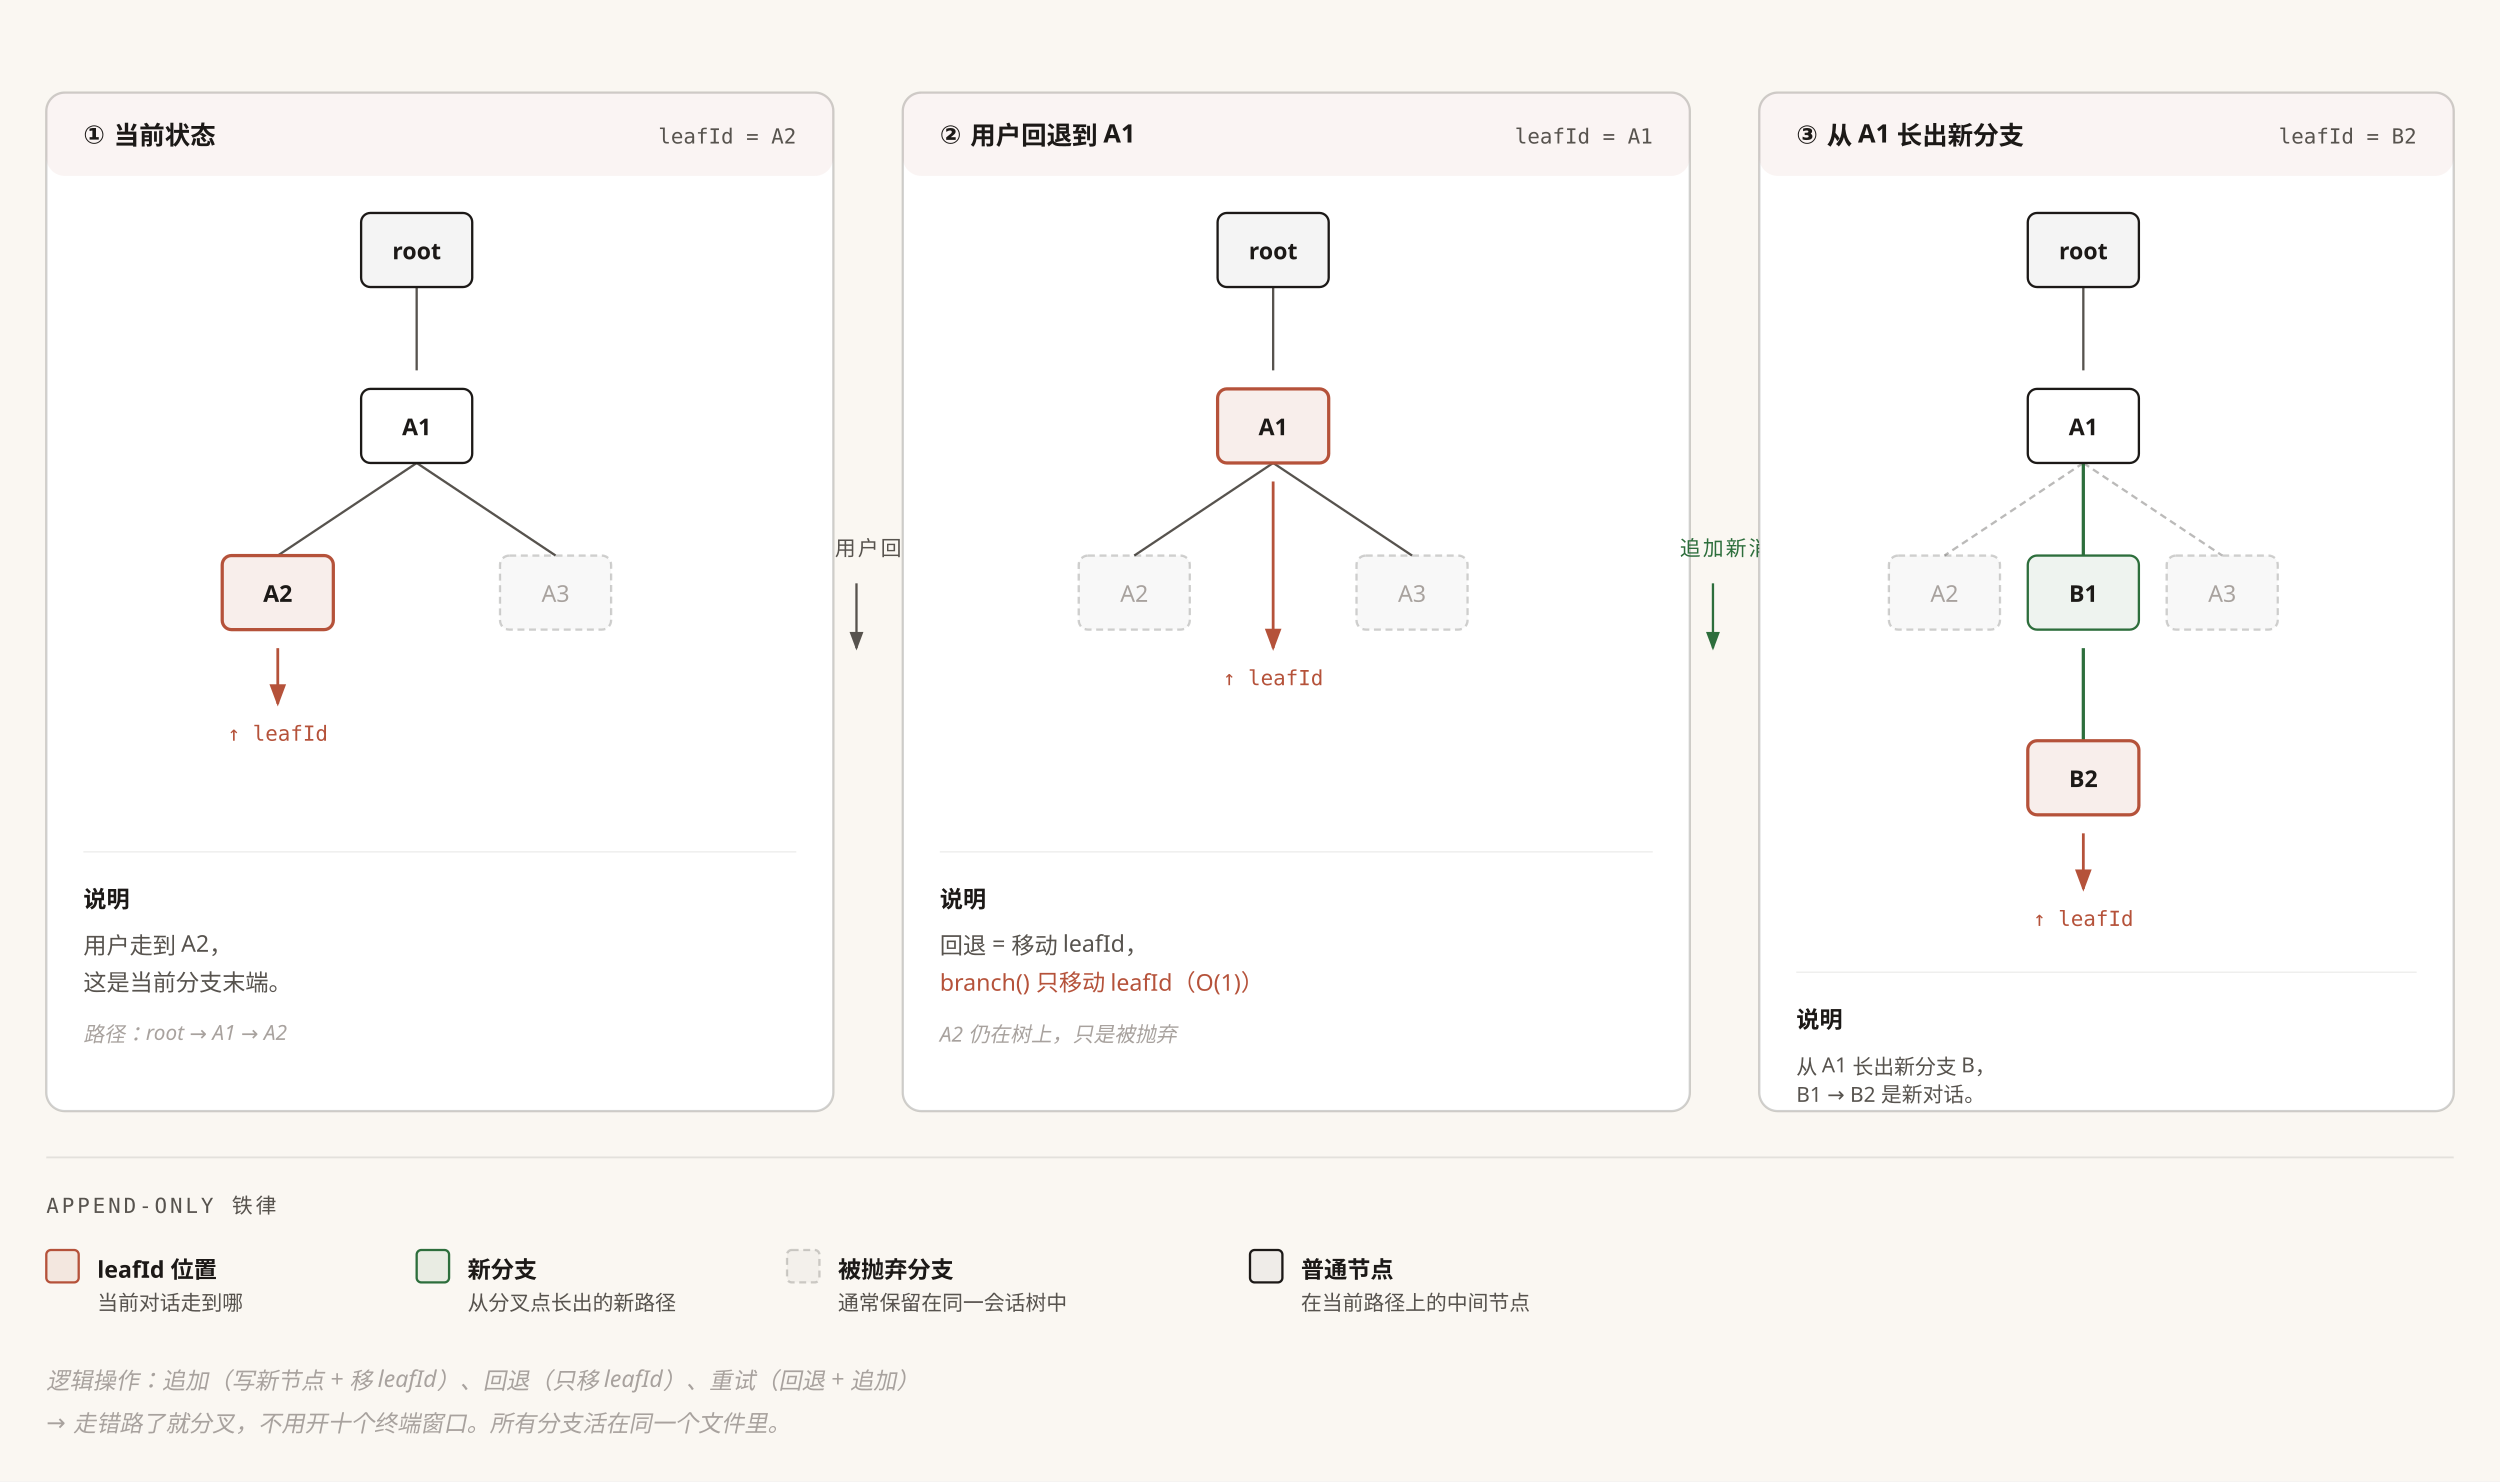
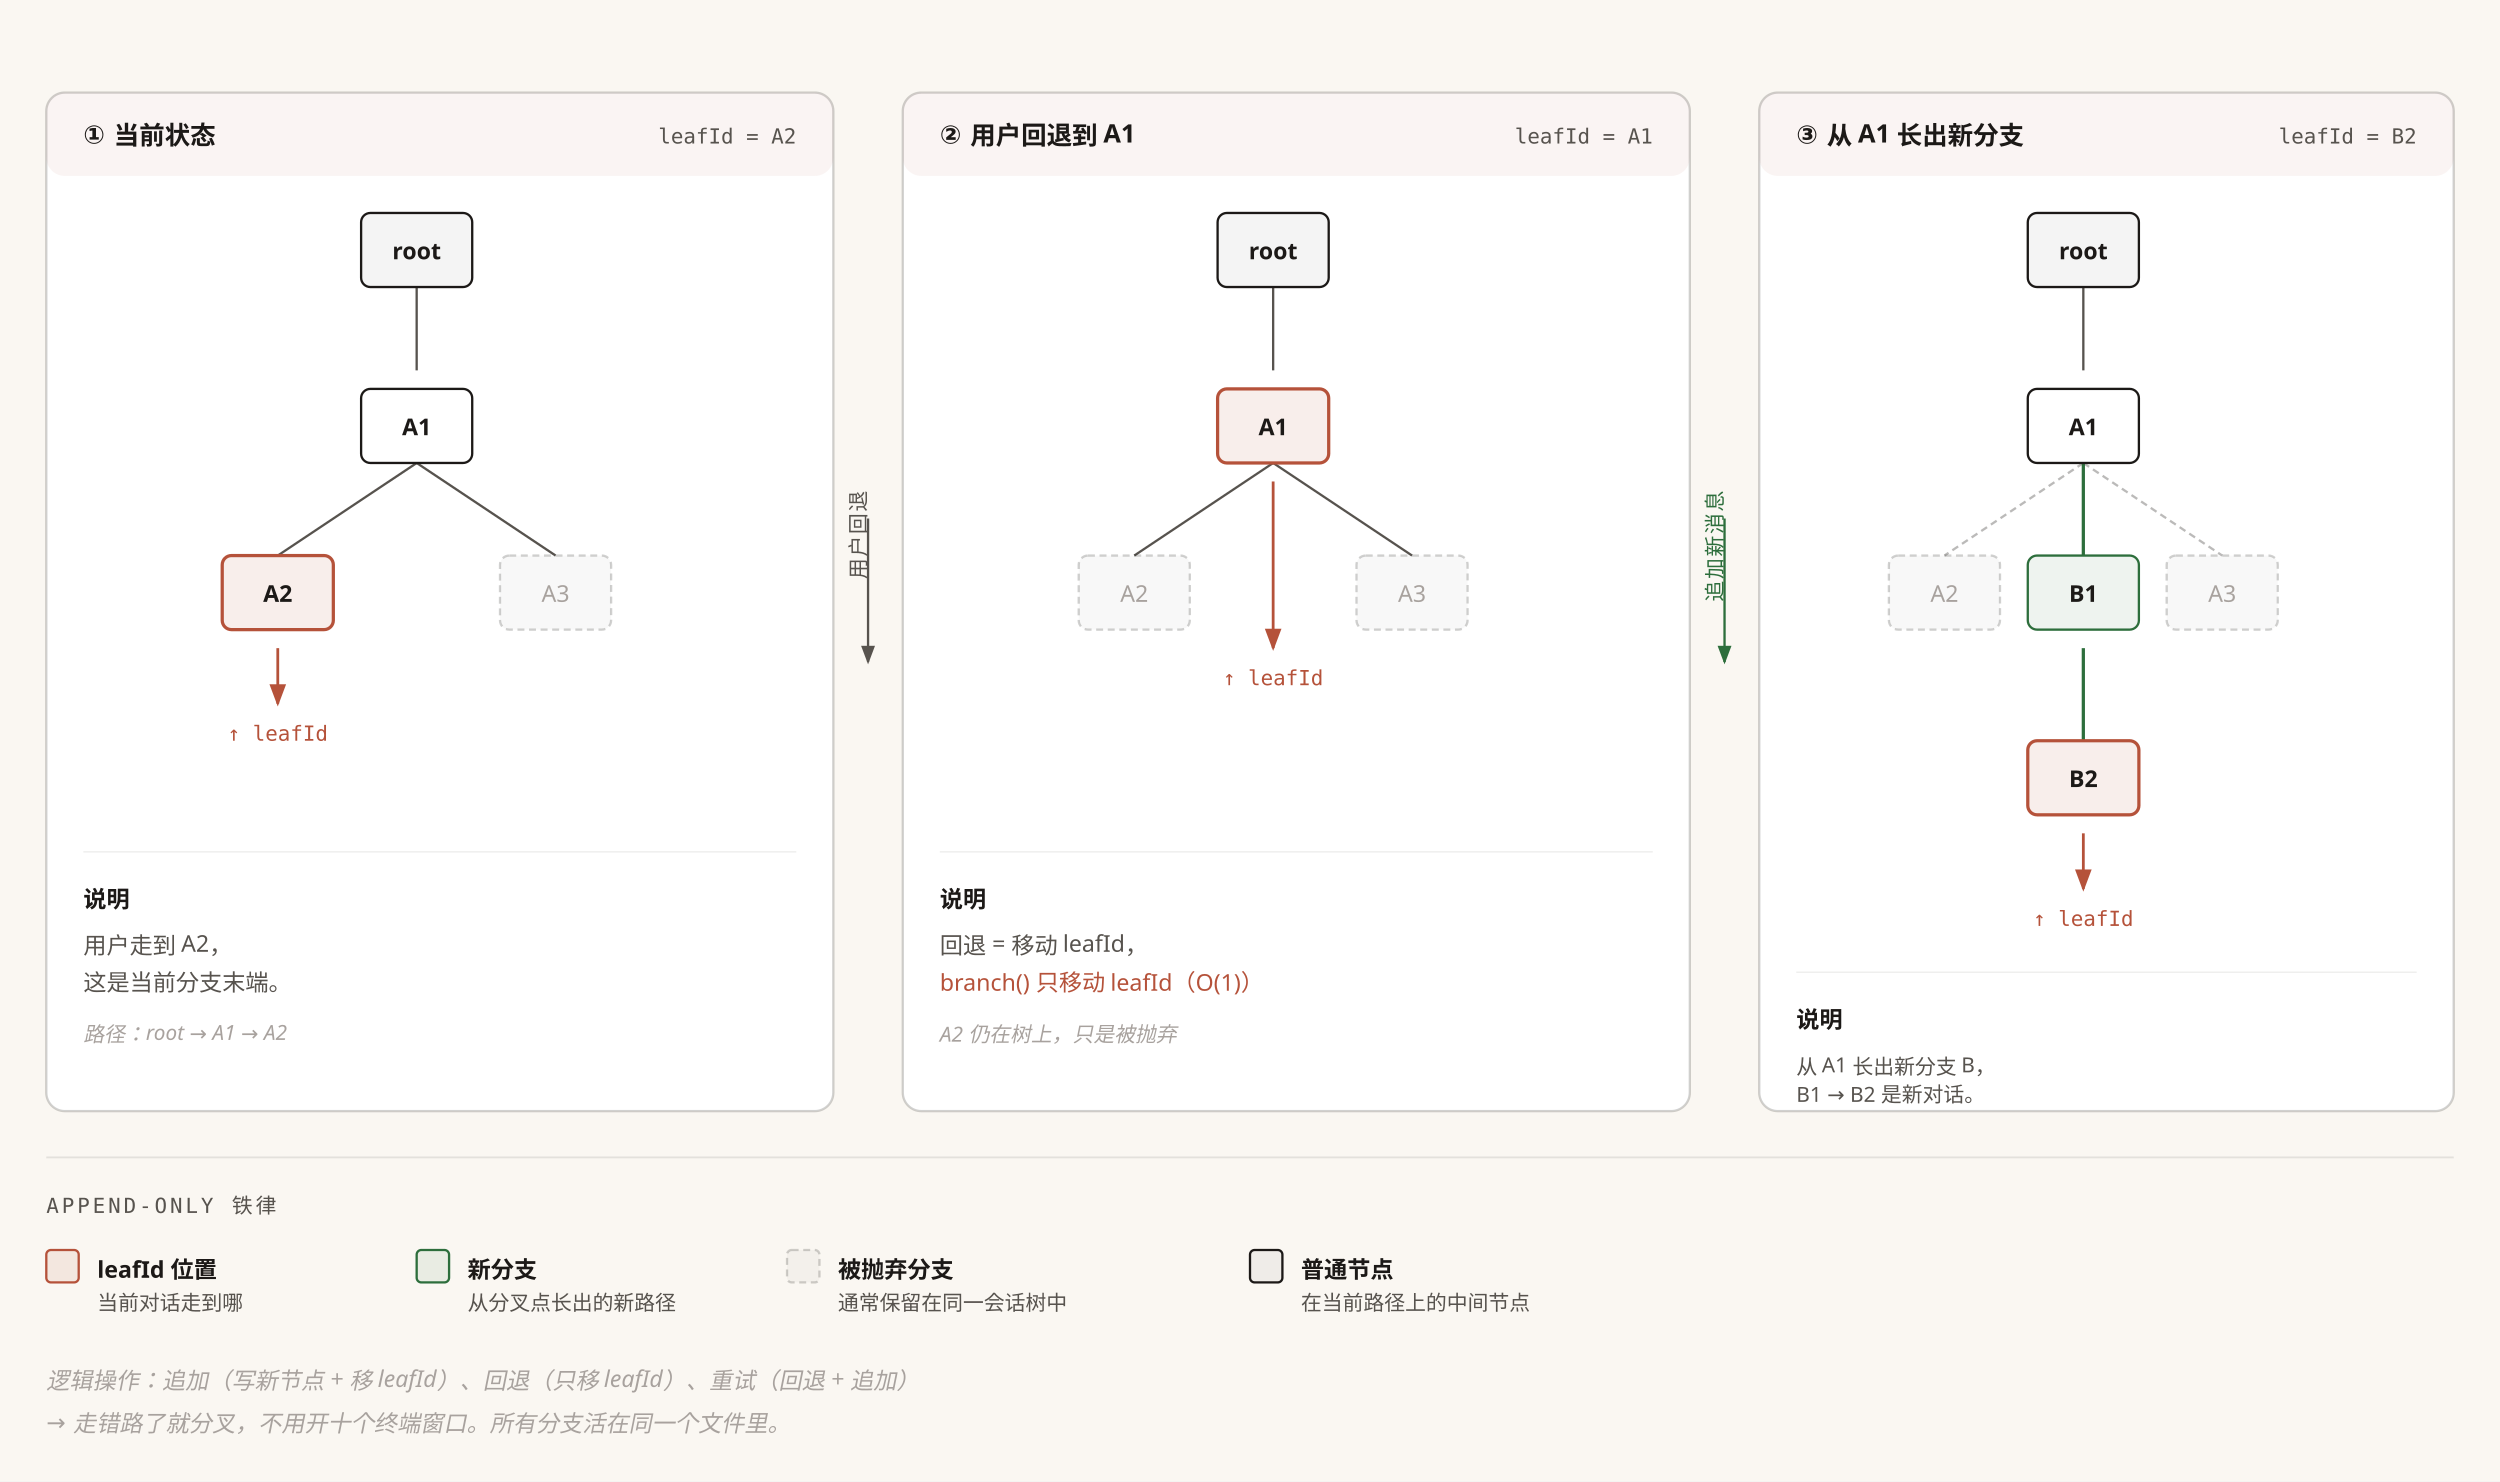
<svg xmlns="http://www.w3.org/2000/svg" viewBox="0 0 1080 640">
  <defs>
    <marker id="arrow" markerWidth="8" markerHeight="6" refX="7" refY="3" orient="auto">
      <polygon points="0 0, 8 3, 0 6" fill="#57534e" />
    </marker>
    <marker id="arrow-green" markerWidth="8" markerHeight="6" refX="7" refY="3" orient="auto">
      <polygon points="0 0, 8 3, 0 6" fill="#2d6e3c" />
    </marker>
    <marker id="arrow-accent" markerWidth="8" markerHeight="6" refX="7" refY="3" orient="auto">
      <polygon points="0 0, 8 3, 0 6" fill="#b5523a" />
    </marker>
  </defs>
  <rect width="1080" height="640" fill="#faf7f2" />
  <g>
    <rect x="20" y="40" width="340" height="440" rx="8" fill="#ffffff" stroke="rgba(28,25,23,0.20)" stroke-width="1" />
    <rect x="20" y="40" width="340" height="36" rx="8" fill="rgba(181,82,58,0.06)" />
    <text x="36" y="62" fill="#1c1917" font-size="11" font-weight="600" font-family="'Geist', sans-serif">① 当前状态</text>
    <text x="344" y="62" fill="#57534e" font-size="9" font-family="'Geist Mono', monospace" text-anchor="end">leafId = A2</text>
    <line x1="180" y1="124" x2="180" y2="160" stroke="#57534e" stroke-width="1" />
    <line x1="180" y1="200" x2="120" y2="240" stroke="#57534e" stroke-width="1" />
    <line x1="180" y1="200" x2="240" y2="240" stroke="#57534e" stroke-width="1" />
    <rect x="156" y="92" width="48" height="32" rx="4" fill="rgba(28,25,23,0.05)" stroke="#1c1917" stroke-width="1" />
    <text x="180" y="112" fill="#1c1917" font-size="10" font-weight="600" font-family="'Geist', sans-serif" text-anchor="middle">root</text>
    <rect x="156" y="168" width="48" height="32" rx="4" fill="#ffffff" stroke="#1c1917" stroke-width="1" />
    <text x="180" y="188" fill="#1c1917" font-size="10" font-weight="600" font-family="'Geist', sans-serif" text-anchor="middle">A1</text>
    <rect x="96" y="240" width="48" height="32" rx="4" fill="rgba(181,82,58,0.10)" stroke="#b5523a" stroke-width="1.4" />
    <text x="120" y="260" fill="#1c1917" font-size="10" font-weight="600" font-family="'Geist', sans-serif" text-anchor="middle">A2</text>
    <line x1="120" y1="280" x2="120" y2="304" stroke="#b5523a" stroke-width="1.2" marker-end="url(#arrow-accent)" />
    <text x="120" y="320" fill="#b5523a" font-size="9" font-family="'Geist Mono', monospace" text-anchor="middle">↑ leafId</text>
    <rect x="216" y="240" width="48" height="32" rx="4" fill="rgba(28,25,23,0.03)" stroke="rgba(28,25,23,0.20)" stroke-width="1" stroke-dasharray="3,2" />
    <text x="240" y="260" fill="#a8a29e" font-size="10" font-family="'Geist', sans-serif" text-anchor="middle">A3</text>
    <line x1="36" y1="368" x2="344" y2="368" stroke="rgba(28,25,23,0.08)" stroke-width="0.6" />
    <text x="36" y="392" fill="#1c1917" font-size="10" font-weight="600" font-family="'Geist', sans-serif">说明</text>
    <text x="36" y="412" fill="#57534e" font-size="10" font-family="'Geist', sans-serif">用户走到 A2，</text>
    <text x="36" y="428" fill="#57534e" font-size="10" font-family="'Geist', sans-serif">这是当前分支末端。</text>
    <text x="36" y="450" fill="#a8a29e" font-size="9" font-family="'Geist', sans-serif" font-style="italic">
        路径：root → A1 → A2
      </text>
  </g>
-   <text x="380" y="240" fill="#57534e" font-size="9" font-family="'Geist Mono', monospace" letter-spacing="0.10em" text-anchor="middle">用户回退</text>
-   <line x1="370" y1="252" x2="370" y2="280" stroke="#57534e" stroke-width="1" marker-end="url(#arrow)" />
  <g>
    <rect x="390" y="40" width="340" height="440" rx="8" fill="#ffffff" stroke="rgba(28,25,23,0.20)" stroke-width="1" />
    <rect x="390" y="40" width="340" height="36" rx="8" fill="rgba(181,82,58,0.06)" />
    <text x="406" y="62" fill="#1c1917" font-size="11" font-weight="600" font-family="'Geist', sans-serif">② 用户回退到 A1</text>
    <text x="714" y="62" fill="#57534e" font-size="9" font-family="'Geist Mono', monospace" text-anchor="end">leafId = A1</text>
    <line x1="550" y1="124" x2="550" y2="160" stroke="#57534e" stroke-width="1" />
    <line x1="550" y1="200" x2="490" y2="240" stroke="#57534e" stroke-width="1" />
    <line x1="550" y1="200" x2="610" y2="240" stroke="#57534e" stroke-width="1" />
    <rect x="526" y="92" width="48" height="32" rx="4" fill="rgba(28,25,23,0.05)" stroke="#1c1917" stroke-width="1" />
    <text x="550" y="112" fill="#1c1917" font-size="10" font-weight="600" font-family="'Geist', sans-serif" text-anchor="middle">root</text>
    <rect x="526" y="168" width="48" height="32" rx="4" fill="rgba(181,82,58,0.10)" stroke="#b5523a" stroke-width="1.4" />
    <text x="550" y="188" fill="#1c1917" font-size="10" font-weight="600" font-family="'Geist', sans-serif" text-anchor="middle">A1</text>
    <line x1="550" y1="208" x2="550" y2="280" stroke="#b5523a" stroke-width="1.2" marker-end="url(#arrow-accent)" />
    <text x="550" y="296" fill="#b5523a" font-size="9" font-family="'Geist Mono', monospace" text-anchor="middle">↑ leafId</text>
    <rect x="466" y="240" width="48" height="32" rx="4" fill="rgba(28,25,23,0.03)" stroke="rgba(28,25,23,0.20)" stroke-width="1" stroke-dasharray="3,2" />
    <text x="490" y="260" fill="#a8a29e" font-size="10" font-family="'Geist', sans-serif" text-anchor="middle">A2</text>
    <rect x="586" y="240" width="48" height="32" rx="4" fill="rgba(28,25,23,0.03)" stroke="rgba(28,25,23,0.20)" stroke-width="1" stroke-dasharray="3,2" />
    <text x="610" y="260" fill="#a8a29e" font-size="10" font-family="'Geist', sans-serif" text-anchor="middle">A3</text>
    <line x1="406" y1="368" x2="714" y2="368" stroke="rgba(28,25,23,0.08)" stroke-width="0.6" />
    <text x="406" y="392" fill="#1c1917" font-size="10" font-weight="600" font-family="'Geist', sans-serif">说明</text>
    <text x="406" y="412" fill="#57534e" font-size="10" font-family="'Geist', sans-serif">回退 = 移动 leafId，</text>
    <text x="406" y="428" fill="#b5523a" font-size="10" font-family="'Geist', sans-serif">branch() 只移动 leafId（O(1)）</text>
    <text x="406" y="450" fill="#a8a29e" font-size="9" font-family="'Geist', sans-serif" font-style="italic">
        A2 仍在树上，只是被抛弃
      </text>
  </g>
-   <text x="750" y="240" fill="#2d6e3c" font-size="9" font-family="'Geist Mono', monospace" letter-spacing="0.10em" text-anchor="middle">追加新消息</text>
-   <line x1="740" y1="252" x2="740" y2="280" stroke="#2d6e3c" stroke-width="1" marker-end="url(#arrow-green)" />
  <g>
    <rect x="760" y="40" width="300" height="440" rx="8" fill="#ffffff" stroke="rgba(28,25,23,0.20)" stroke-width="1" />
    <rect x="760" y="40" width="300" height="36" rx="8" fill="rgba(181,82,58,0.06)" />
    <text x="776" y="62" fill="#1c1917" font-size="11" font-weight="600" font-family="'Geist', sans-serif">③ 从 A1 长出新分支</text>
    <text x="1044" y="62" fill="#57534e" font-size="9" font-family="'Geist Mono', monospace" text-anchor="end">leafId = B2</text>
    <line x1="900" y1="124" x2="900" y2="160" stroke="#57534e" stroke-width="1" />
    <line x1="900" y1="200" x2="840" y2="240" stroke="rgba(28,25,23,0.30)" stroke-width="1" stroke-dasharray="3,2" />
    <line x1="900" y1="200" x2="960" y2="240" stroke="rgba(28,25,23,0.30)" stroke-width="1" stroke-dasharray="3,2" />
    <line x1="900" y1="200" x2="900" y2="240" stroke="#2d6e3c" stroke-width="1.4" />
    <line x1="900" y1="280" x2="900" y2="320" stroke="#2d6e3c" stroke-width="1.4" />
    <rect x="876" y="92" width="48" height="32" rx="4" fill="rgba(28,25,23,0.05)" stroke="#1c1917" stroke-width="1" />
    <text x="900" y="112" fill="#1c1917" font-size="10" font-weight="600" font-family="'Geist', sans-serif" text-anchor="middle">root</text>
    <rect x="876" y="168" width="48" height="32" rx="4" fill="#ffffff" stroke="#1c1917" stroke-width="1" />
    <text x="900" y="188" fill="#1c1917" font-size="10" font-weight="600" font-family="'Geist', sans-serif" text-anchor="middle">A1</text>
    <rect x="816" y="240" width="48" height="32" rx="4" fill="rgba(28,25,23,0.03)" stroke="rgba(28,25,23,0.20)" stroke-width="1" stroke-dasharray="3,2" />
    <text x="840" y="260" fill="#a8a29e" font-size="10" font-family="'Geist', sans-serif" text-anchor="middle">A2</text>
    <rect x="936" y="240" width="48" height="32" rx="4" fill="rgba(28,25,23,0.03)" stroke="rgba(28,25,23,0.20)" stroke-width="1" stroke-dasharray="3,2" />
    <text x="960" y="260" fill="#a8a29e" font-size="10" font-family="'Geist', sans-serif" text-anchor="middle">A3</text>
    <rect x="876" y="240" width="48" height="32" rx="4" fill="rgba(45,110,60,0.08)" stroke="#2d6e3c" stroke-width="1" />
    <text x="900" y="260" fill="#1c1917" font-size="10" font-weight="600" font-family="'Geist', sans-serif" text-anchor="middle">B1</text>
    <rect x="876" y="320" width="48" height="32" rx="4" fill="rgba(181,82,58,0.10)" stroke="#b5523a" stroke-width="1.4" />
    <text x="900" y="340" fill="#1c1917" font-size="10" font-weight="600" font-family="'Geist', sans-serif" text-anchor="middle">B2</text>
    <line x1="900" y1="360" x2="900" y2="384" stroke="#b5523a" stroke-width="1.2" marker-end="url(#arrow-accent)" />
    <text x="900" y="400" fill="#b5523a" font-size="9" font-family="'Geist Mono', monospace" text-anchor="middle">↑ leafId</text>
    <line x1="776" y1="420" x2="1044" y2="420" stroke="rgba(28,25,23,0.08)" stroke-width="0.6" />
    <text x="776" y="444" fill="#1c1917" font-size="10" font-weight="600" font-family="'Geist', sans-serif">说明</text>
    <text x="776" y="464" fill="#57534e" font-size="9" font-family="'Geist', sans-serif">从 A1 长出新分支 B，</text>
    <text x="776" y="476" fill="#57534e" font-size="9" font-family="'Geist', sans-serif">B1 → B2 是新对话。</text>
+   </g>
+   <g>
+     <line x1="375" y1="224" x2="375" y2="286" stroke="#57534e" stroke-width="1" marker-end="url(#arrow)" />
+     <text transform="translate(374 212) rotate(-90)" fill="#57534e" font-size="9" font-family="'Geist Mono', monospace" letter-spacing="0.08em" text-anchor="end">用户回退</text>
+     <line x1="745" y1="224" x2="745" y2="286" stroke="#2d6e3c" stroke-width="1" marker-end="url(#arrow-green)" />
+     <text transform="translate(744 212) rotate(-90)" fill="#2d6e3c" font-size="9" font-family="'Geist Mono', monospace" letter-spacing="0.08em" text-anchor="end">追加新消息</text>
  </g>
  <line x1="20" y1="500" x2="1060" y2="500" stroke="rgba(28,25,23,0.10)" stroke-width="0.8" />
  <text x="20" y="524" fill="#57534e" font-size="9" font-family="'Geist Mono', monospace" letter-spacing="0.14em">APPEND-ONLY 铁律</text>
  <g transform="translate(20, 540)">
    <rect x="0" y="0" width="14" height="14" rx="2" fill="rgba(181,82,58,0.10)" stroke="#b5523a" stroke-width="1" />
    <text x="22" y="12" fill="#1c1917" font-size="10" font-weight="600" font-family="'Geist', sans-serif">leafId 位置</text>
    <text x="22" y="26" fill="#57534e" font-size="9" font-family="'Geist', sans-serif">当前对话走到哪</text>
  </g>
  <g transform="translate(180, 540)">
    <rect x="0" y="0" width="14" height="14" rx="2" fill="rgba(45,110,60,0.08)" stroke="#2d6e3c" stroke-width="1" />
    <text x="22" y="12" fill="#1c1917" font-size="10" font-weight="600" font-family="'Geist', sans-serif">新分支</text>
    <text x="22" y="26" fill="#57534e" font-size="9" font-family="'Geist', sans-serif">从分叉点长出的新路径</text>
  </g>
  <g transform="translate(340, 540)">
    <rect x="0" y="0" width="14" height="14" rx="2" fill="rgba(28,25,23,0.03)" stroke="rgba(28,25,23,0.20)" stroke-width="1" stroke-dasharray="3,2" />
    <text x="22" y="12" fill="#1c1917" font-size="10" font-weight="600" font-family="'Geist', sans-serif">被抛弃分支</text>
    <text x="22" y="26" fill="#57534e" font-size="9" font-family="'Geist', sans-serif">通常保留在同一会话树中</text>
  </g>
  <g transform="translate(540, 540)">
    <rect x="0" y="0" width="14" height="14" rx="2" fill="rgba(28,25,23,0.05)" stroke="#1c1917" stroke-width="1" />
    <text x="22" y="12" fill="#1c1917" font-size="10" font-weight="600" font-family="'Geist', sans-serif">普通节点</text>
    <text x="22" y="26" fill="#57534e" font-size="9" font-family="'Geist', sans-serif">在当前路径上的中间节点</text>
  </g>
  <text x="20" y="600" fill="#a8a29e" font-size="10" font-family="'Geist', sans-serif" font-style="italic">
      逻辑操作：追加（写新节点 + 移 leafId）、回退（只移 leafId）、重试（回退 + 追加）
    </text>
  <text x="20" y="618" fill="#a8a29e" font-size="10" font-family="'Geist', sans-serif" font-style="italic">
      → 走错路了就分叉，不用开十个终端窗口。所有分支活在同一个文件里。
    </text>
</svg>
